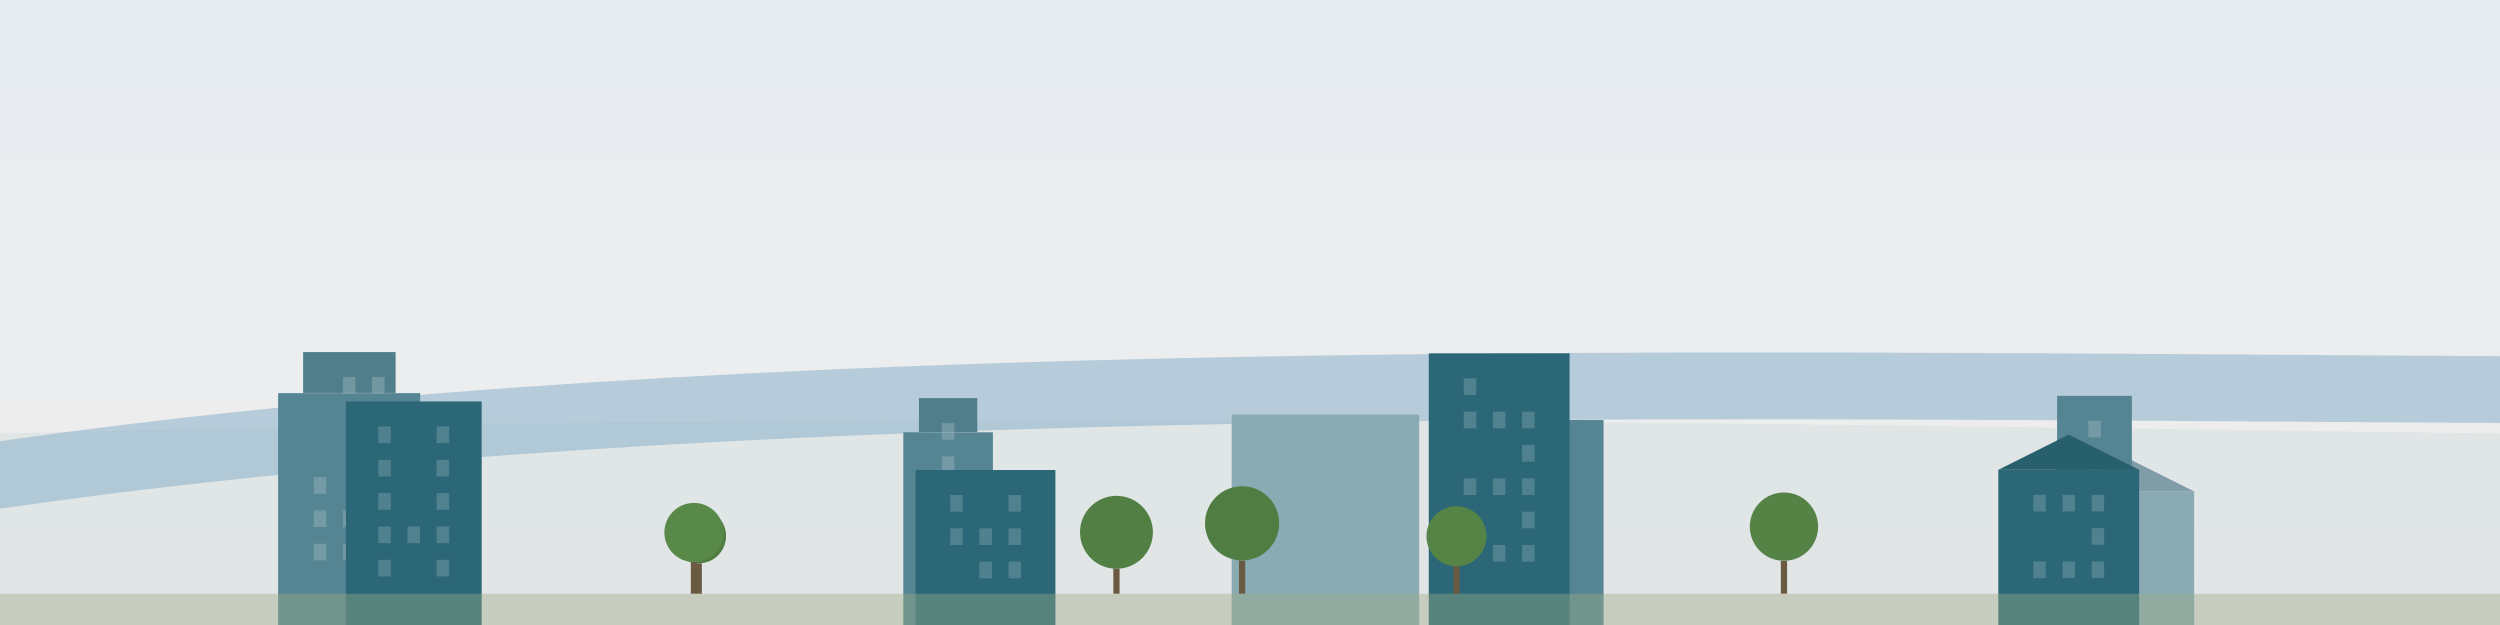
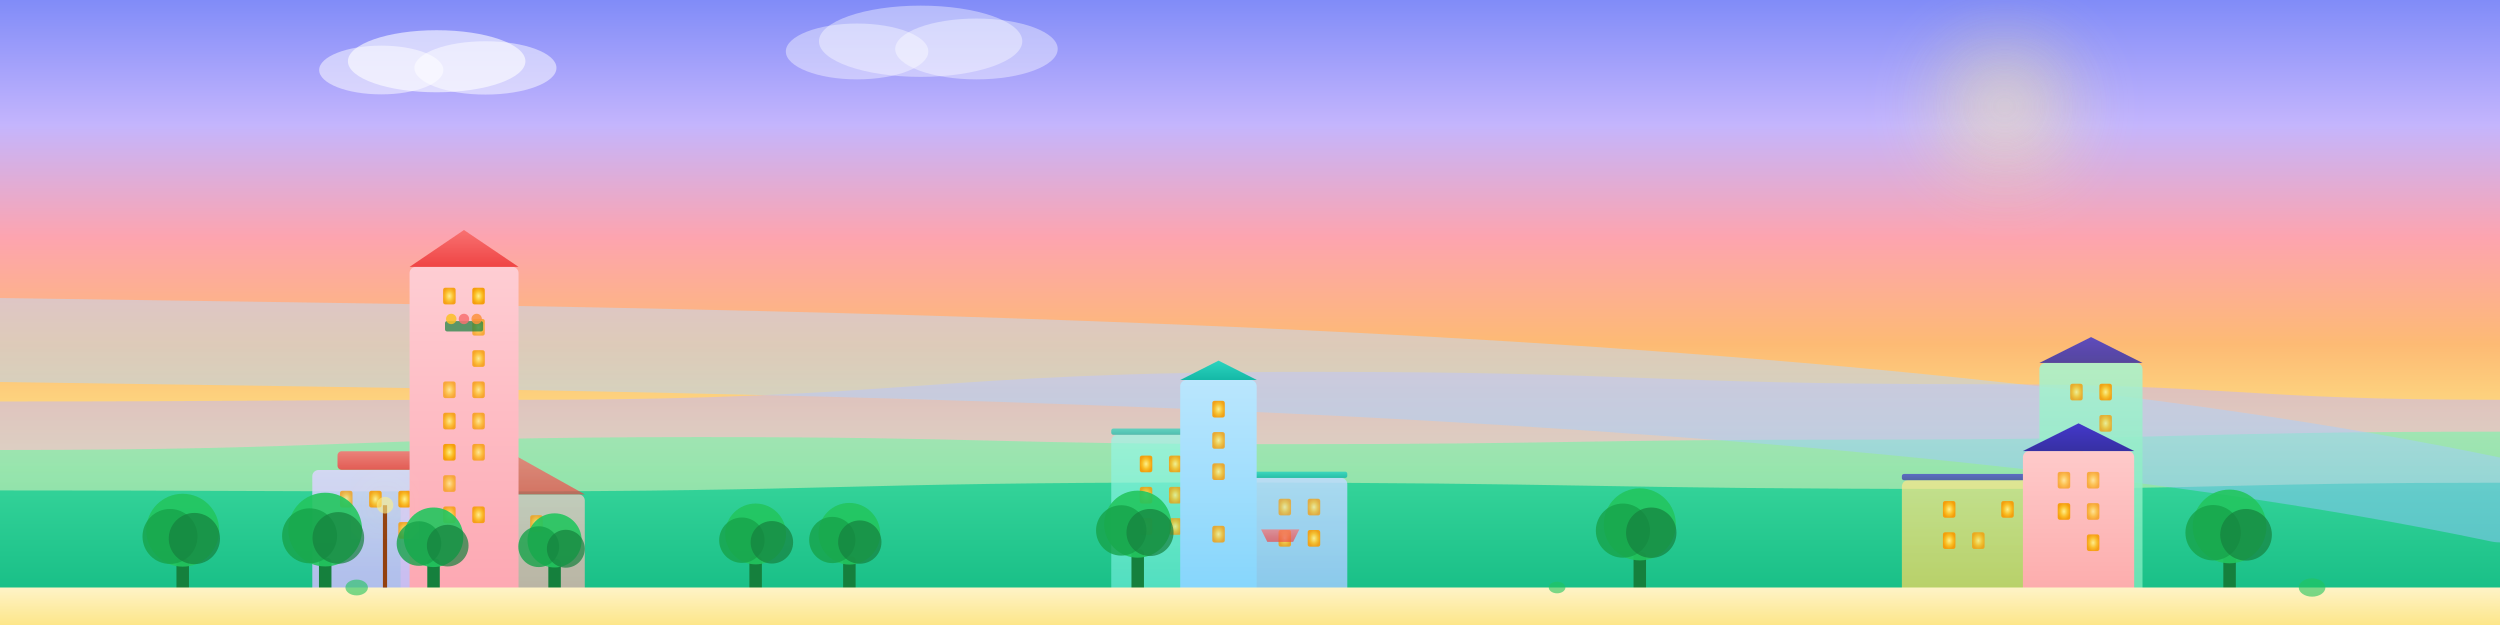
<svg xmlns="http://www.w3.org/2000/svg" viewBox="0 0 1200 300" width="1200" height="300">
  <defs>
    <linearGradient id="skyGrad" x1="0" y1="0" x2="0" y2="1">
-       <stop offset="0%" stop-color="#e6ecf2" />
-       <stop offset="100%" stop-color="#f0eeec" />
-     </linearGradient>
+       <stop offset="0%" stop-color="#818cf8" />
+       <stop offset="20%" stop-color="#c4b5fd" />
+       <stop offset="38%" stop-color="#fda4af" />
+       <stop offset="55%" stop-color="#fdba74" />
+       <stop offset="75%" stop-color="#fef08a" />
+       <stop offset="100%" stop-color="#fef9c3" />
+     </linearGradient>
+     <linearGradient id="bldg_coral" x1="0" y1="0" x2="0" y2="1">
+       <stop offset="0%" stop-color="#fecaca" />
+       <stop offset="100%" stop-color="#fca5a5" />
+     </linearGradient>
+     <linearGradient id="bldg_teal" x1="0" y1="0" x2="0" y2="1">
+       <stop offset="0%" stop-color="#99f6e4" />
+       <stop offset="100%" stop-color="#5eead4" />
+     </linearGradient>
+     <linearGradient id="bldg_amber" x1="0" y1="0" x2="0" y2="1">
+       <stop offset="0%" stop-color="#fde68a" />
+       <stop offset="100%" stop-color="#fcd34d" />
+     </linearGradient>
+     <linearGradient id="bldg_lavender" x1="0" y1="0" x2="0" y2="1">
+       <stop offset="0%" stop-color="#ddd6fe" />
+       <stop offset="100%" stop-color="#c4b5fd" />
+     </linearGradient>
+     <linearGradient id="bldg_blue" x1="0" y1="0" x2="0" y2="1">
+       <stop offset="0%" stop-color="#bfdbfe" />
+       <stop offset="100%" stop-color="#93c5fd" />
+     </linearGradient>
+     <linearGradient id="bldg_mint" x1="0" y1="0" x2="0" y2="1">
+       <stop offset="0%" stop-color="#a7f3d0" />
+       <stop offset="100%" stop-color="#6ee7b7" />
+     </linearGradient>
+     <linearGradient id="bldg_rose" x1="0" y1="0" x2="0" y2="1">
+       <stop offset="0%" stop-color="#fecdd3" />
+       <stop offset="100%" stop-color="#fda4af" />
+     </linearGradient>
+     <linearGradient id="bldg_sky" x1="0" y1="0" x2="0" y2="1">
+       <stop offset="0%" stop-color="#bae6fd" />
+       <stop offset="100%" stop-color="#7dd3fc" />
+     </linearGradient>
+     <linearGradient id="roof_navyRoof" x1="0" y1="0" x2="0" y2="1">
+       <stop offset="0%" stop-color="#4338ca" />
+       <stop offset="100%" stop-color="#3730a3" />
+     </linearGradient>
+     <linearGradient id="roof_coralRoof" x1="0" y1="0" x2="0" y2="1">
+       <stop offset="0%" stop-color="#f87171" />
+       <stop offset="100%" stop-color="#ef4444" />
+     </linearGradient>
+     <linearGradient id="roof_tealRoof" x1="0" y1="0" x2="0" y2="1">
+       <stop offset="0%" stop-color="#2dd4bf" />
+       <stop offset="100%" stop-color="#14b8a6" />
+     </linearGradient>
+     <radialGradient id="windowGlow" cx="50%" cy="50%" r="50%">
+       <stop offset="0%" stop-color="#fef08a" />
+       <stop offset="60%" stop-color="#fbbf24" />
+       <stop offset="100%" stop-color="#f59e0b" />
+     </radialGradient>
+     <linearGradient id="hillFar" x1="0" y1="0" x2="0" y2="1">
+       <stop offset="0%" stop-color="#c4b5fd" />
+       <stop offset="100%" stop-color="#a5b4fc" />
+     </linearGradient>
+     <linearGradient id="hillMid" x1="0" y1="0" x2="0" y2="1">
+       <stop offset="0%" stop-color="#86efac" />
+       <stop offset="100%" stop-color="#4ade80" />
+     </linearGradient>
+     <linearGradient id="hillNear" x1="0" y1="0" x2="0" y2="1">
+       <stop offset="0%" stop-color="#34d399" />
+       <stop offset="100%" stop-color="#10b981" />
+     </linearGradient>
+     <linearGradient id="hillDesertFar" x1="0" y1="0" x2="0" y2="1">
+       <stop offset="0%" stop-color="#fde68a" />
+       <stop offset="100%" stop-color="#fcd34d" />
+     </linearGradient>
+     <linearGradient id="hillDesertMid" x1="0" y1="0" x2="0" y2="1">
+       <stop offset="0%" stop-color="#fcd34d" />
+       <stop offset="100%" stop-color="#fbbf24" />
+     </linearGradient>
+     <linearGradient id="hillDesertNear" x1="0" y1="0" x2="0" y2="1">
+       <stop offset="0%" stop-color="#fbbf24" />
+       <stop offset="100%" stop-color="#f59e0b" />
+     </linearGradient>
+     <linearGradient id="groundGrad" x1="0" y1="0" x2="0" y2="1">
+       <stop offset="0%" stop-color="#fef3c7" />
+       <stop offset="100%" stop-color="#fde68a" />
+     </linearGradient>
+     <linearGradient id="waterGrad" x1="0" y1="0" x2="0" y2="1">
+       <stop offset="0%" stop-color="#bfdbfe" />
+       <stop offset="100%" stop-color="#93c5fd" />
+     </linearGradient>
+     <filter id="softGlow" x="-50%" y="-50%" width="200%" height="200%">
+       <feGaussianBlur in="SourceGraphic" stdDeviation="12" />
+     </filter>
  </defs>
  <rect width="1200" height="300" fill="url(#skyGrad)" />
-   <path d="M0 300 L0 208.1 C449.6 196.6, 800.5 202.7, 1200 208.1 L1200 300 Z" fill="#aac2c9" opacity="0.2" />
-   <path d="M0 228.0 C356.8 176.2, 829.6 185.1, 1200 187.0" fill="none" stroke="#82acc5" stroke-width="32.1" stroke-linecap="round" opacity="0.5" />
-   <rect x="155.8" y="193.4" width="48.6" height="106.6" fill="#8aabb4" />
-   <rect x="591.2" y="199.0" width="90.0" height="101.0" fill="#8aabb4" />
-   <rect x="988.0" y="235.9" width="65.2" height="64.1" fill="#8aabb4" />
-   <polygon points="988.0,235.9 1020.6,219.6 1053.2,235.9" fill="#7f9da6" />
-   <rect x="133.5" y="188.7" width="68.2" height="111.3" fill="#558592" />
-   <rect x="145.5" y="169.0" width="44.4" height="19.6" fill="#517e8b" />
-   <rect x="164.6" y="181.0" width="6" height="8" fill="#91b0b8" opacity="0.5" />
-   <rect x="178.6" y="181.0" width="6" height="8" fill="#91b0b8" opacity="0.5" />
-   <rect x="178.6" y="197.0" width="6" height="8" fill="#91b0b8" opacity="0.5" />
-   <rect x="150.6" y="229.0" width="6" height="8" fill="#91b0b8" opacity="0.5" />
-   <rect x="150.6" y="245.0" width="6" height="8" fill="#91b0b8" opacity="0.5" />
-   <rect x="164.6" y="245.0" width="6" height="8" fill="#91b0b8" opacity="0.5" />
-   <rect x="178.6" y="245.0" width="6" height="8" fill="#91b0b8" opacity="0.5" />
-   <rect x="150.6" y="261.0" width="6" height="8" fill="#91b0b8" opacity="0.5" />
-   <rect x="164.6" y="261.0" width="6" height="8" fill="#91b0b8" opacity="0.5" />
-   <rect x="433.6" y="207.5" width="43.0" height="92.5" fill="#558592" />
-   <rect x="441.1" y="191.1" width="28.0" height="16.3" fill="#517e8b" />
-   <rect x="452.1" y="203.1" width="6" height="8" fill="#91b0b8" opacity="0.5" />
-   <rect x="452.1" y="219.1" width="6" height="8" fill="#91b0b8" opacity="0.5" />
-   <rect x="452.1" y="235.1" width="6" height="8" fill="#91b0b8" opacity="0.5" />
-   <rect x="692.3" y="201.6" width="77.4" height="98.4" fill="#558592" />
-   <rect x="728.0" y="213.6" width="6" height="8" fill="#91b0b8" opacity="0.5" />
-   <rect x="742.0" y="213.6" width="6" height="8" fill="#91b0b8" opacity="0.5" />
-   <rect x="714.0" y="229.6" width="6" height="8" fill="#91b0b8" opacity="0.5" />
-   <rect x="728.0" y="229.6" width="6" height="8" fill="#91b0b8" opacity="0.5" />
-   <rect x="742.0" y="229.6" width="6" height="8" fill="#91b0b8" opacity="0.5" />
-   <rect x="714.0" y="245.6" width="6" height="8" fill="#91b0b8" opacity="0.5" />
-   <rect x="728.0" y="245.6" width="6" height="8" fill="#91b0b8" opacity="0.5" />
-   <rect x="742.0" y="245.6" width="6" height="8" fill="#91b0b8" opacity="0.5" />
-   <rect x="728.0" y="261.6" width="6" height="8" fill="#91b0b8" opacity="0.5" />
-   <rect x="742.0" y="261.6" width="6" height="8" fill="#91b0b8" opacity="0.5" />
-   <rect x="987.4" y="190.0" width="35.9" height="110.0" fill="#558592" />
-   <rect x="1002.4" y="202.0" width="6" height="8" fill="#91b0b8" opacity="0.5" />
-   <rect x="1002.4" y="218.0" width="6" height="8" fill="#91b0b8" opacity="0.5" />
-   <rect x="1002.4" y="234.0" width="6" height="8" fill="#91b0b8" opacity="0.5" />
-   <rect x="1002.4" y="250.0" width="6" height="8" fill="#91b0b8" opacity="0.5" />
-   <rect x="166.0" y="192.7" width="65.2" height="107.3" fill="#2b6777" />
-   <rect x="181.6" y="204.7" width="6" height="8" fill="#759ca7" opacity="0.5" />
-   <rect x="209.6" y="204.7" width="6" height="8" fill="#759ca7" opacity="0.5" />
-   <rect x="181.6" y="220.7" width="6" height="8" fill="#759ca7" opacity="0.5" />
-   <rect x="209.6" y="220.7" width="6" height="8" fill="#759ca7" opacity="0.5" />
-   <rect x="181.6" y="236.7" width="6" height="8" fill="#759ca7" opacity="0.5" />
-   <rect x="209.6" y="236.7" width="6" height="8" fill="#759ca7" opacity="0.5" />
-   <rect x="181.6" y="252.7" width="6" height="8" fill="#759ca7" opacity="0.5" />
-   <rect x="195.6" y="252.7" width="6" height="8" fill="#759ca7" opacity="0.5" />
-   <rect x="209.6" y="252.7" width="6" height="8" fill="#759ca7" opacity="0.5" />
-   <rect x="181.6" y="268.7" width="6" height="8" fill="#759ca7" opacity="0.5" />
-   <rect x="209.6" y="268.7" width="6" height="8" fill="#759ca7" opacity="0.5" />
-   <rect x="439.5" y="225.6" width="67.1" height="74.4" fill="#2b6777" />
-   <rect x="456.1" y="237.6" width="6" height="8" fill="#759ca7" opacity="0.5" />
-   <rect x="484.1" y="237.6" width="6" height="8" fill="#759ca7" opacity="0.5" />
-   <rect x="456.1" y="253.6" width="6" height="8" fill="#759ca7" opacity="0.5" />
-   <rect x="470.1" y="253.6" width="6" height="8" fill="#759ca7" opacity="0.5" />
-   <rect x="484.1" y="253.6" width="6" height="8" fill="#759ca7" opacity="0.5" />
-   <rect x="470.1" y="269.6" width="6" height="8" fill="#759ca7" opacity="0.5" />
-   <rect x="484.1" y="269.6" width="6" height="8" fill="#759ca7" opacity="0.5" />
-   <rect x="685.8" y="169.6" width="67.6" height="130.4" fill="#2b6777" />
-   <rect x="702.6" y="181.6" width="6" height="8" fill="#759ca7" opacity="0.5" />
-   <rect x="702.6" y="197.6" width="6" height="8" fill="#759ca7" opacity="0.5" />
-   <rect x="716.6" y="197.6" width="6" height="8" fill="#759ca7" opacity="0.5" />
-   <rect x="730.6" y="197.6" width="6" height="8" fill="#759ca7" opacity="0.5" />
-   <rect x="730.6" y="213.6" width="6" height="8" fill="#759ca7" opacity="0.5" />
-   <rect x="702.6" y="229.6" width="6" height="8" fill="#759ca7" opacity="0.5" />
-   <rect x="716.6" y="229.6" width="6" height="8" fill="#759ca7" opacity="0.5" />
-   <rect x="730.6" y="229.6" width="6" height="8" fill="#759ca7" opacity="0.5" />
-   <rect x="730.6" y="245.6" width="6" height="8" fill="#759ca7" opacity="0.5" />
-   <rect x="716.6" y="261.6" width="6" height="8" fill="#759ca7" opacity="0.5" />
-   <rect x="730.6" y="261.6" width="6" height="8" fill="#759ca7" opacity="0.5" />
-   <rect x="959.2" y="225.5" width="67.6" height="74.5" fill="#2b6777" />
-   <polygon points="959.2,225.5 993.0,208.6 1026.8,225.5" fill="#285f6d" />
-   <rect x="976.0" y="237.5" width="6" height="8" fill="#759ca7" opacity="0.5" />
-   <rect x="990.0" y="237.5" width="6" height="8" fill="#759ca7" opacity="0.5" />
-   <rect x="1004.0" y="237.5" width="6" height="8" fill="#759ca7" opacity="0.5" />
-   <rect x="1004.0" y="253.5" width="6" height="8" fill="#759ca7" opacity="0.5" />
-   <rect x="976.0" y="269.5" width="6" height="8" fill="#759ca7" opacity="0.5" />
-   <rect x="990.0" y="269.5" width="6" height="8" fill="#759ca7" opacity="0.5" />
-   <rect x="1004.0" y="269.5" width="6" height="8" fill="#759ca7" opacity="0.5" />
-   <line x1="335.4" y1="285.0" x2="335.4" y2="270.4" stroke="#6b5a42" stroke-width="3" />
-   <circle cx="335.4" cy="257.3" r="13.1" fill="#507c42" />
-   <line x1="596.2" y1="285.0" x2="596.2" y2="269.1" stroke="#6b5a42" stroke-width="3" />
-   <circle cx="596.2" cy="251.2" r="17.8" fill="#507d42" />
-   <line x1="856.3" y1="285.0" x2="856.3" y2="269.3" stroke="#6b5a42" stroke-width="3" />
-   <circle cx="856.3" cy="252.8" r="16.4" fill="#548345" />
-   <line x1="699.1" y1="285.0" x2="699.1" y2="271.8" stroke="#6b5a42" stroke-width="3" />
-   <circle cx="699.1" cy="257.4" r="14.4" fill="#558446" />
-   <line x1="333.1" y1="285.0" x2="333.1" y2="269.8" stroke="#6b5a42" stroke-width="3" />
-   <circle cx="333.1" cy="255.6" r="14.2" fill="#588948" />
-   <line x1="535.9" y1="285.0" x2="535.9" y2="272.9" stroke="#6b5a42" stroke-width="3" />
-   <circle cx="535.9" cy="255.5" r="17.5" fill="#528044" />
-   <rect x="0" y="285" width="1200" height="15" fill="#9aaa85" opacity="0.4" />
+   <circle cx="962.2" cy="51.0" r="45" fill="#fef08a" opacity="0.12" filter="url(#softGlow)" />
+   <circle cx="962.2" cy="51.0" r="30" fill="#fde68a" opacity="0.18" filter="url(#softGlow)" />
+   <circle cx="962.2" cy="51.0" r="16" fill="#fef9c3" opacity="0.25" filter="url(#softGlow)" />
+   <ellipse cx="441.9" cy="19.8" rx="48.8" ry="17.1" fill="white" opacity="0.4" />
+   <ellipse cx="411.4" cy="24.7" rx="34.2" ry="13.4" fill="white" opacity="0.4" />
+   <ellipse cx="468.7" cy="23.5" rx="39.0" ry="14.6" fill="white" opacity="0.4" />
+   <ellipse cx="209.6" cy="29.4" rx="42.6" ry="14.9" fill="white" opacity="0.6" />
+   <ellipse cx="183.0" cy="33.6" rx="29.8" ry="11.7" fill="white" opacity="0.5" />
+   <ellipse cx="233.0" cy="32.6" rx="34.1" ry="12.8" fill="white" opacity="0.5" />
+   <path d="M0 300 L0.0 192.7 C125.3 192.7, 125.3 191.9, 250.7 191.9 C440.7 191.9, 440.7 178.5, 630.8 178.5 C789.2 178.5, 789.2 184.4, 947.6 184.4 C1073.8 184.4, 1073.8 191.9, 1200.0 191.9 L1200 300 Z" fill="url(#hillFar)" opacity="0.5" />
+   <path d="M0 300 L0.0 216.0 C167.9 216.0, 167.9 209.8, 335.8 209.8 C475.7 209.8, 475.7 213.2, 615.6 213.2 C755.7 213.2, 755.7 211.0, 895.7 211.0 C1047.9 211.0, 1047.9 207.2, 1200.0 207.2 L1200 300 Z" fill="url(#hillMid)" opacity="0.7" />
+   <path d="M0 300 L0.0 235.4 C114.0 235.4, 114.0 235.9, 228.0 235.9 C403.8 235.9, 403.8 231.6, 579.6 231.6 C762.7 231.6, 762.7 234.7, 945.8 234.7 C1072.9 234.7, 1072.9 231.7, 1200.0 231.7 L1200 300 Z" fill="url(#hillNear)" opacity="1" />
+   <path d="M0 163.2 C341.9 168.5, 870.5 170.8, 1200 240.2" fill="none" stroke="url(#waterGrad)" stroke-width="40.3" stroke-linecap="round" opacity="0.5" />
+   <rect x="192.3" y="237.3" width="88.4" height="62.7" rx="3" fill="url(#bldg_coral)" opacity="0.7" />
+   <polygon points="192.3,237.3 236.5,212.6 280.7,237.3" fill="url(#roof_coralRoof)" opacity="0.7" />
+   <rect x="212.5" y="247.3" width="6" height="8" rx="1" fill="url(#windowGlow)" opacity="0.902" />
+   <rect x="226.5" y="247.3" width="6" height="8" rx="1" fill="url(#windowGlow)" opacity="0.828" />
+   <rect x="240.5" y="247.3" width="6" height="8" rx="1" fill="url(#windowGlow)" opacity="0.915" />
+   <rect x="254.5" y="247.3" width="6" height="8" rx="1" fill="url(#windowGlow)" opacity="0.76" />
+   <rect x="533.4" y="208.7" width="61.4" height="91.3" rx="3" fill="url(#bldg_teal)" opacity="0.7" />
+   <rect x="533.4" y="205.7" width="61.4" height="3" rx="1" fill="url(#roof_tealRoof)" opacity="0.7" />
+   <rect x="547.1" y="218.7" width="6" height="8" rx="1" fill="url(#windowGlow)" opacity="0.984" />
+   <rect x="561.1" y="218.7" width="6" height="8" rx="1" fill="url(#windowGlow)" opacity="0.874" />
+   <rect x="575.1" y="218.7" width="6" height="8" rx="1" fill="url(#windowGlow)" opacity="0.881" />
+   <rect x="547.1" y="233.7" width="6" height="8" rx="1" fill="url(#windowGlow)" opacity="0.872" />
+   <rect x="561.1" y="233.7" width="6" height="8" rx="1" fill="url(#windowGlow)" opacity="0.772" />
+   <rect x="575.1" y="233.7" width="6" height="8" rx="1" fill="url(#windowGlow)" opacity="0.983" />
+   <rect x="547.1" y="248.7" width="6" height="8" rx="1" fill="url(#windowGlow)" opacity="0.882" />
+   <rect x="561.1" y="248.7" width="6" height="8" rx="1" fill="url(#windowGlow)" opacity="0.752" />
+   <rect x="575.1" y="248.7" width="6" height="8" rx="1" fill="url(#windowGlow)" opacity="0.828" />
+   <rect x="912.9" y="230.5" width="87.2" height="69.5" rx="3" fill="url(#bldg_amber)" opacity="0.7" />
+   <rect x="912.9" y="227.5" width="87.2" height="3" rx="1" fill="url(#roof_navyRoof)" opacity="0.7" />
+   <rect x="932.6" y="240.5" width="6" height="8" rx="1" fill="url(#windowGlow)" opacity="0.993" />
+   <rect x="960.6" y="240.5" width="6" height="8" rx="1" fill="url(#windowGlow)" opacity="0.976" />
+   <rect x="974.6" y="240.5" width="6" height="8" rx="1" fill="url(#windowGlow)" opacity="0.749" />
+   <rect x="932.6" y="255.5" width="6" height="8" rx="1" fill="url(#windowGlow)" opacity="0.985" />
+   <rect x="946.6" y="255.5" width="6" height="8" rx="1" fill="url(#windowGlow)" opacity="0.812" />
+   <rect x="974.6" y="255.5" width="6" height="8" rx="1" fill="url(#windowGlow)" opacity="0.931" />
+   <rect x="149.9" y="225.6" width="60.5" height="74.4" rx="3" fill="url(#bldg_lavender)" opacity="0.85" />
+   <rect x="162.0" y="216.6" width="36.3" height="8.9" rx="2" fill="url(#roof_coralRoof)" opacity="0.85" />
+   <rect x="163.2" y="235.6" width="6" height="8" rx="1" fill="url(#windowGlow)" opacity="0.747" />
+   <rect x="177.2" y="235.6" width="6" height="8" rx="1" fill="url(#windowGlow)" opacity="0.927" />
+   <rect x="191.2" y="235.6" width="6" height="8" rx="1" fill="url(#windowGlow)" opacity="0.97" />
+   <rect x="191.2" y="250.6" width="6" height="8" rx="1" fill="url(#windowGlow)" opacity="0.856" />
+   <rect x="600.7" y="229.4" width="46.0" height="70.6" rx="3" fill="url(#bldg_blue)" opacity="0.85" />
+   <rect x="600.7" y="226.4" width="46.0" height="3" rx="1" fill="url(#roof_tealRoof)" opacity="0.85" />
+   <rect x="613.7" y="239.4" width="6" height="8" rx="1" fill="url(#windowGlow)" opacity="0.704" />
+   <rect x="627.7" y="239.4" width="6" height="8" rx="1" fill="url(#windowGlow)" opacity="0.747" />
+   <rect x="613.7" y="254.4" width="6" height="8" rx="1" fill="url(#windowGlow)" opacity="0.84" />
+   <rect x="627.7" y="254.4" width="6" height="8" rx="1" fill="url(#windowGlow)" opacity="0.927" />
+   <path d="M605.3 254.1 L623.7 254.1 L620.7 260.1 L608.3 260.1 Z" fill="url(#roof_coralRoof)" opacity="0.68" />
+   <rect x="978.9" y="174.2" width="49.5" height="125.8" rx="3" fill="url(#bldg_mint)" opacity="0.85" />
+   <polygon points="978.9,174.2 1003.7,161.8 1028.4,174.2" fill="url(#roof_navyRoof)" opacity="0.85" />
+   <rect x="993.7" y="184.2" width="6" height="8" rx="1" fill="url(#windowGlow)" opacity="0.814" />
+   <rect x="1007.7" y="184.2" width="6" height="8" rx="1" fill="url(#windowGlow)" opacity="0.94" />
+   <rect x="1007.7" y="199.2" width="6" height="8" rx="1" fill="url(#windowGlow)" opacity="0.777" />
+   <rect x="993.7" y="214.2" width="6" height="8" rx="1" fill="url(#windowGlow)" opacity="0.929" />
+   <rect x="993.7" y="229.2" width="6" height="8" rx="1" fill="url(#windowGlow)" opacity="0.997" />
+   <rect x="1007.7" y="229.2" width="6" height="8" rx="1" fill="url(#windowGlow)" opacity="0.966" />
+   <rect x="993.7" y="244.2" width="6" height="8" rx="1" fill="url(#windowGlow)" opacity="0.922" />
+   <rect x="1007.7" y="244.2" width="6" height="8" rx="1" fill="url(#windowGlow)" opacity="0.862" />
+   <rect x="993.7" y="259.2" width="6" height="8" rx="1" fill="url(#windowGlow)" opacity="0.844" />
+   <rect x="1007.7" y="259.2" width="6" height="8" rx="1" fill="url(#windowGlow)" opacity="0.81" />
+   <rect x="196.6" y="128.1" width="52.3" height="171.9" rx="3" fill="url(#bldg_rose)" opacity="1" />
+   <polygon points="196.6,128.1 222.7,110.4 248.9,128.1" fill="url(#roof_coralRoof)" opacity="1" />
+   <rect x="212.7" y="138.1" width="6" height="8" rx="1" fill="url(#windowGlow)" opacity="0.935" />
+   <rect x="226.7" y="138.1" width="6" height="8" rx="1" fill="url(#windowGlow)" opacity="0.996" />
+   <rect x="226.7" y="153.1" width="6" height="8" rx="1" fill="url(#windowGlow)" opacity="0.737" />
+   <rect x="226.7" y="168.1" width="6" height="8" rx="1" fill="url(#windowGlow)" opacity="0.845" />
+   <rect x="212.7" y="183.1" width="6" height="8" rx="1" fill="url(#windowGlow)" opacity="0.745" />
+   <rect x="226.7" y="183.1" width="6" height="8" rx="1" fill="url(#windowGlow)" opacity="0.8" />
+   <rect x="212.7" y="198.1" width="6" height="8" rx="1" fill="url(#windowGlow)" opacity="0.866" />
+   <rect x="226.7" y="198.1" width="6" height="8" rx="1" fill="url(#windowGlow)" opacity="0.797" />
+   <rect x="212.7" y="213.1" width="6" height="8" rx="1" fill="url(#windowGlow)" opacity="0.99" />
+   <rect x="226.7" y="213.1" width="6" height="8" rx="1" fill="url(#windowGlow)" opacity="0.81" />
+   <rect x="212.7" y="228.1" width="6" height="8" rx="1" fill="url(#windowGlow)" opacity="0.726" />
+   <rect x="212.7" y="243.1" width="6" height="8" rx="1" fill="url(#windowGlow)" opacity="0.829" />
+   <rect x="226.7" y="243.1" width="6" height="8" rx="1" fill="url(#windowGlow)" opacity="0.919" />
+   <rect x="217.7" y="284.0" width="10" height="16" rx="2" fill="url(#roof_navyRoof)" opacity="0.8" />
+   <rect x="219.7" y="287.0" width="6" height="10" rx="1" fill="url(#windowGlow)" opacity="0.45" />
+   <rect x="213.6" y="154.1" width="18.3" height="5" rx="1" fill="#15803d" opacity="0.7" />
+   <circle cx="216.6" cy="153.1" r="2.5" fill="#fbbf24" opacity="0.85" />
+   <circle cx="222.7" cy="153.1" r="2.5" fill="#f87171" opacity="0.85" />
+   <circle cx="228.8" cy="153.1" r="2.5" fill="#fb923c" opacity="0.85" />
+   <rect x="566.5" y="182.4" width="36.7" height="117.6" rx="3" fill="url(#bldg_sky)" opacity="1" />
+   <polygon points="566.5,182.4 584.9,173.1 603.3,182.4" fill="url(#roof_tealRoof)" opacity="1" />
+   <rect x="581.9" y="192.4" width="6" height="8" rx="1" fill="url(#windowGlow)" opacity="0.94" />
+   <rect x="581.9" y="207.4" width="6" height="8" rx="1" fill="url(#windowGlow)" opacity="0.827" />
+   <rect x="581.9" y="222.4" width="6" height="8" rx="1" fill="url(#windowGlow)" opacity="0.831" />
+   <rect x="581.9" y="252.4" width="6" height="8" rx="1" fill="url(#windowGlow)" opacity="0.805" />
+   <rect x="579.9" y="284.0" width="10" height="16" rx="2" fill="url(#roof_navyRoof)" opacity="0.8" />
+   <rect x="581.9" y="287.0" width="6" height="10" rx="1" fill="url(#windowGlow)" opacity="0.45" />
+   <rect x="971.0" y="216.5" width="53.4" height="83.5" rx="3" fill="url(#bldg_coral)" opacity="1" />
+   <polygon points="971.0,216.5 997.7,203.2 1024.4,216.5" fill="url(#roof_navyRoof)" opacity="1" />
+   <rect x="987.7" y="226.5" width="6" height="8" rx="1" fill="url(#windowGlow)" opacity="0.716" />
+   <rect x="1001.7" y="226.5" width="6" height="8" rx="1" fill="url(#windowGlow)" opacity="0.702" />
+   <rect x="987.7" y="241.5" width="6" height="8" rx="1" fill="url(#windowGlow)" opacity="0.975" />
+   <rect x="1001.7" y="241.5" width="6" height="8" rx="1" fill="url(#windowGlow)" opacity="0.747" />
+   <rect x="1001.7" y="256.5" width="6" height="8" rx="1" fill="url(#windowGlow)" opacity="0.927" />
+   <rect x="992.7" y="284.0" width="10" height="16" rx="2" fill="url(#roof_navyRoof)" opacity="0.8" />
+   <rect x="994.7" y="287.0" width="6" height="10" rx="1" fill="url(#windowGlow)" opacity="0.45" />
+   <rect x="404.7" y="267.1" width="6" height="17.9" rx="2" fill="#15803d" />
+   <circle cx="407.7" cy="256.2" r="14.8" fill="#22c55e" opacity="0.9" />
+   <circle cx="399.5" cy="259.2" r="11.1" fill="#16a34a" opacity="0.8" />
+   <circle cx="412.7" cy="260.2" r="10.4" fill="#15803d" opacity="0.7" />
+   <rect x="784.1" y="265.0" width="6" height="20.0" rx="2" fill="#15803d" />
+   <circle cx="787.1" cy="251.7" r="17.3" fill="#22c55e" opacity="0.9" />
+   <circle cx="779.0" cy="254.7" r="13.0" fill="#16a34a" opacity="0.8" />
+   <circle cx="792.6" cy="255.7" r="12.1" fill="#15803d" opacity="0.7" />
+   <rect x="153.1" y="267.8" width="6" height="17.2" rx="2" fill="#15803d" />
+   <circle cx="156.1" cy="254.2" r="17.7" fill="#22c55e" opacity="0.9" />
+   <circle cx="148.6" cy="257.2" r="13.2" fill="#16a34a" opacity="0.8" />
+   <circle cx="162.4" cy="258.2" r="12.4" fill="#15803d" opacity="0.7" />
+   <rect x="1067.2" y="266.4" width="6" height="18.6" rx="2" fill="#15803d" />
+   <circle cx="1070.2" cy="252.7" r="17.7" fill="#22c55e" opacity="0.9" />
+   <circle cx="1062.3" cy="255.7" r="13.3" fill="#16a34a" opacity="0.8" />
+   <circle cx="1078.1" cy="256.7" r="12.4" fill="#15803d" opacity="0.7" />
+   <rect x="543.1" y="263.7" width="6" height="21.3" rx="2" fill="#15803d" />
+   <circle cx="546.1" cy="251.6" r="16.1" fill="#22c55e" opacity="0.9" />
+   <circle cx="538.2" cy="254.6" r="12.1" fill="#16a34a" opacity="0.8" />
+   <circle cx="552.0" cy="255.6" r="11.3" fill="#15803d" opacity="0.7" />
+   <rect x="205.1" y="268.2" width="6" height="16.8" rx="2" fill="#15803d" />
+   <circle cx="208.1" cy="257.9" r="14.3" fill="#22c55e" opacity="0.9" />
+   <circle cx="201.1" cy="260.9" r="10.7" fill="#16a34a" opacity="0.8" />
+   <circle cx="214.9" cy="261.9" r="10.0" fill="#15803d" opacity="0.7" />
+   <rect x="263.2" y="268.4" width="6" height="16.6" rx="2" fill="#15803d" />
+   <circle cx="266.2" cy="259.4" r="13.0" fill="#22c55e" opacity="0.9" />
+   <circle cx="258.6" cy="262.4" r="9.8" fill="#16a34a" opacity="0.8" />
+   <circle cx="271.6" cy="263.4" r="9.1" fill="#15803d" opacity="0.7" />
+   <rect x="359.7" y="266.9" width="6" height="18.1" rx="2" fill="#15803d" />
+   <circle cx="362.7" cy="256.3" r="14.6" fill="#22c55e" opacity="0.9" />
+   <circle cx="356.1" cy="259.3" r="10.9" fill="#16a34a" opacity="0.8" />
+   <circle cx="370.5" cy="260.3" r="10.2" fill="#15803d" opacity="0.7" />
+   <rect x="84.7" y="268.0" width="6" height="17.0" rx="2" fill="#15803d" />
+   <circle cx="87.7" cy="254.5" r="17.5" fill="#22c55e" opacity="0.9" />
+   <circle cx="81.6" cy="257.5" r="13.2" fill="#16a34a" opacity="0.8" />
+   <circle cx="93.3" cy="258.5" r="12.3" fill="#15803d" opacity="0.7" />
+   <rect x="0" y="282" width="1200" height="18" fill="url(#groundGrad)" />
+   <line x1="184.8" y1="282.0" x2="184.8" y2="242.5" stroke="#92400e" stroke-width="2" />
+   <circle cx="184.8" cy="242.5" r="4" fill="#fef08a" opacity="0.6" />
+   <circle cx="184.8" cy="242.5" r="8" fill="#fef08a" opacity="0.15" filter="url(#softGlow)" />
+   <ellipse cx="747.4" cy="282.0" rx="4.0" ry="2.8" fill="#22c55e" opacity="0.6" />
+   <ellipse cx="1109.8" cy="282.0" rx="6.4" ry="4.4" fill="#22c55e" opacity="0.6" />
+   <ellipse cx="171.2" cy="282.0" rx="5.4" ry="3.8" fill="#22c55e" opacity="0.6" />
</svg>
